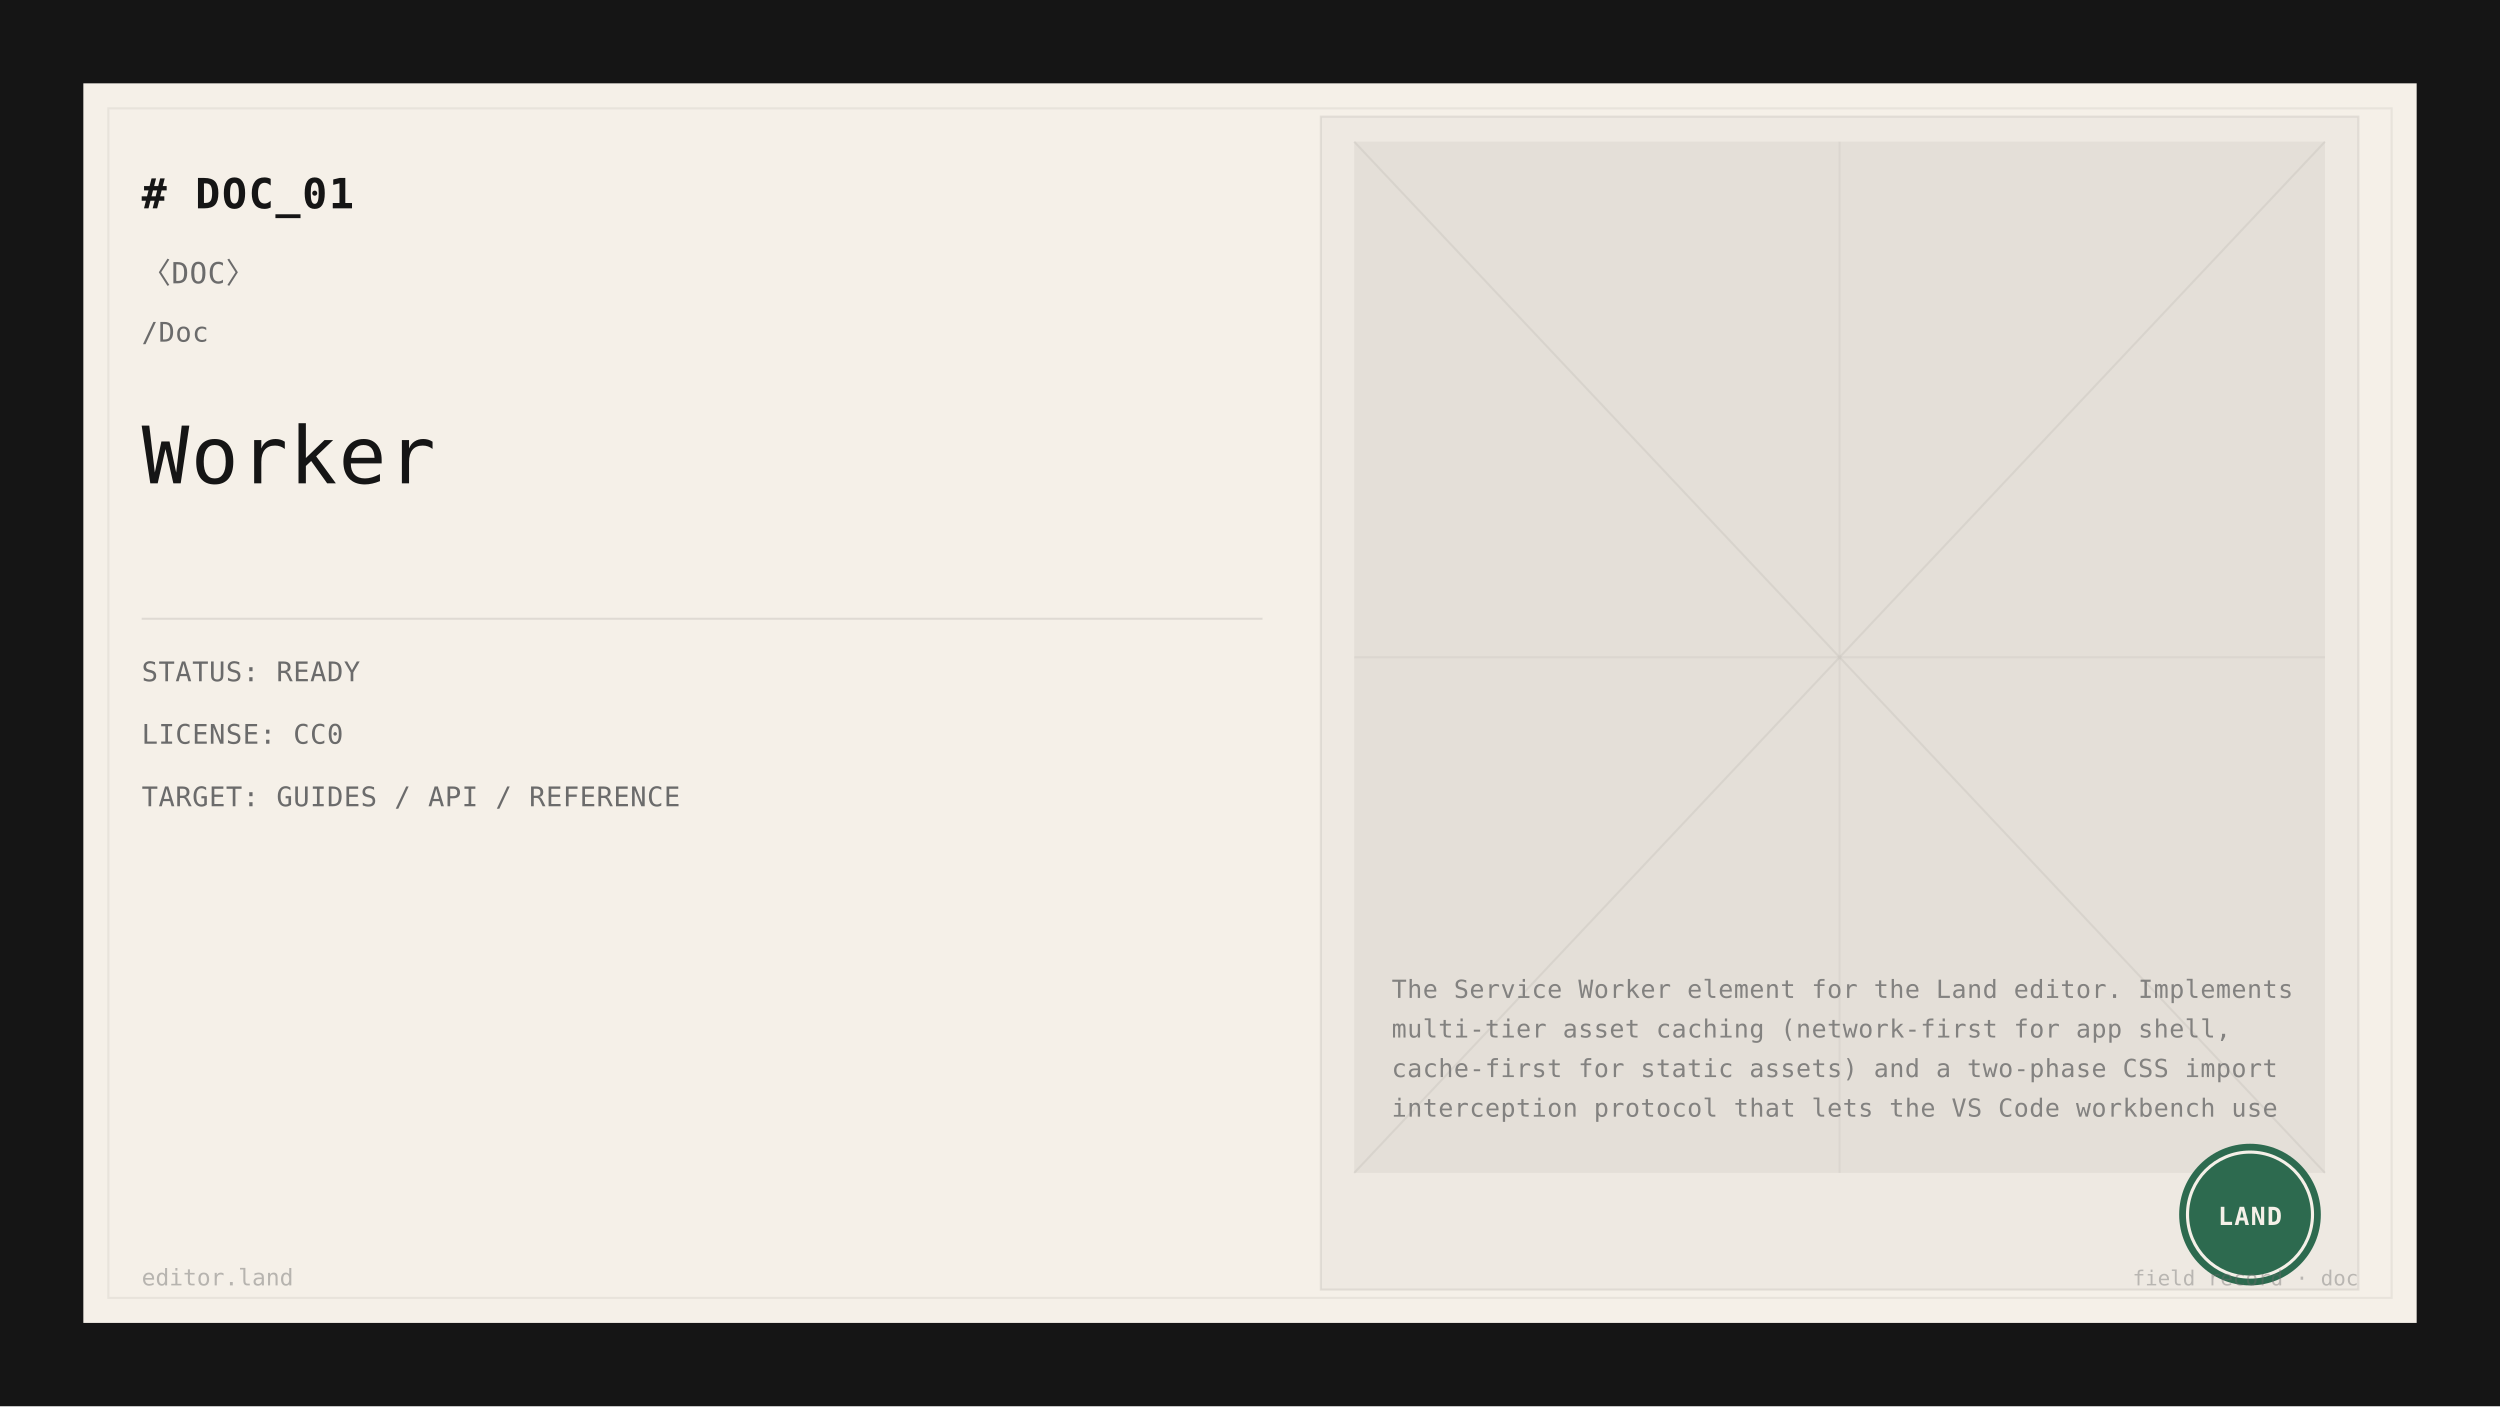
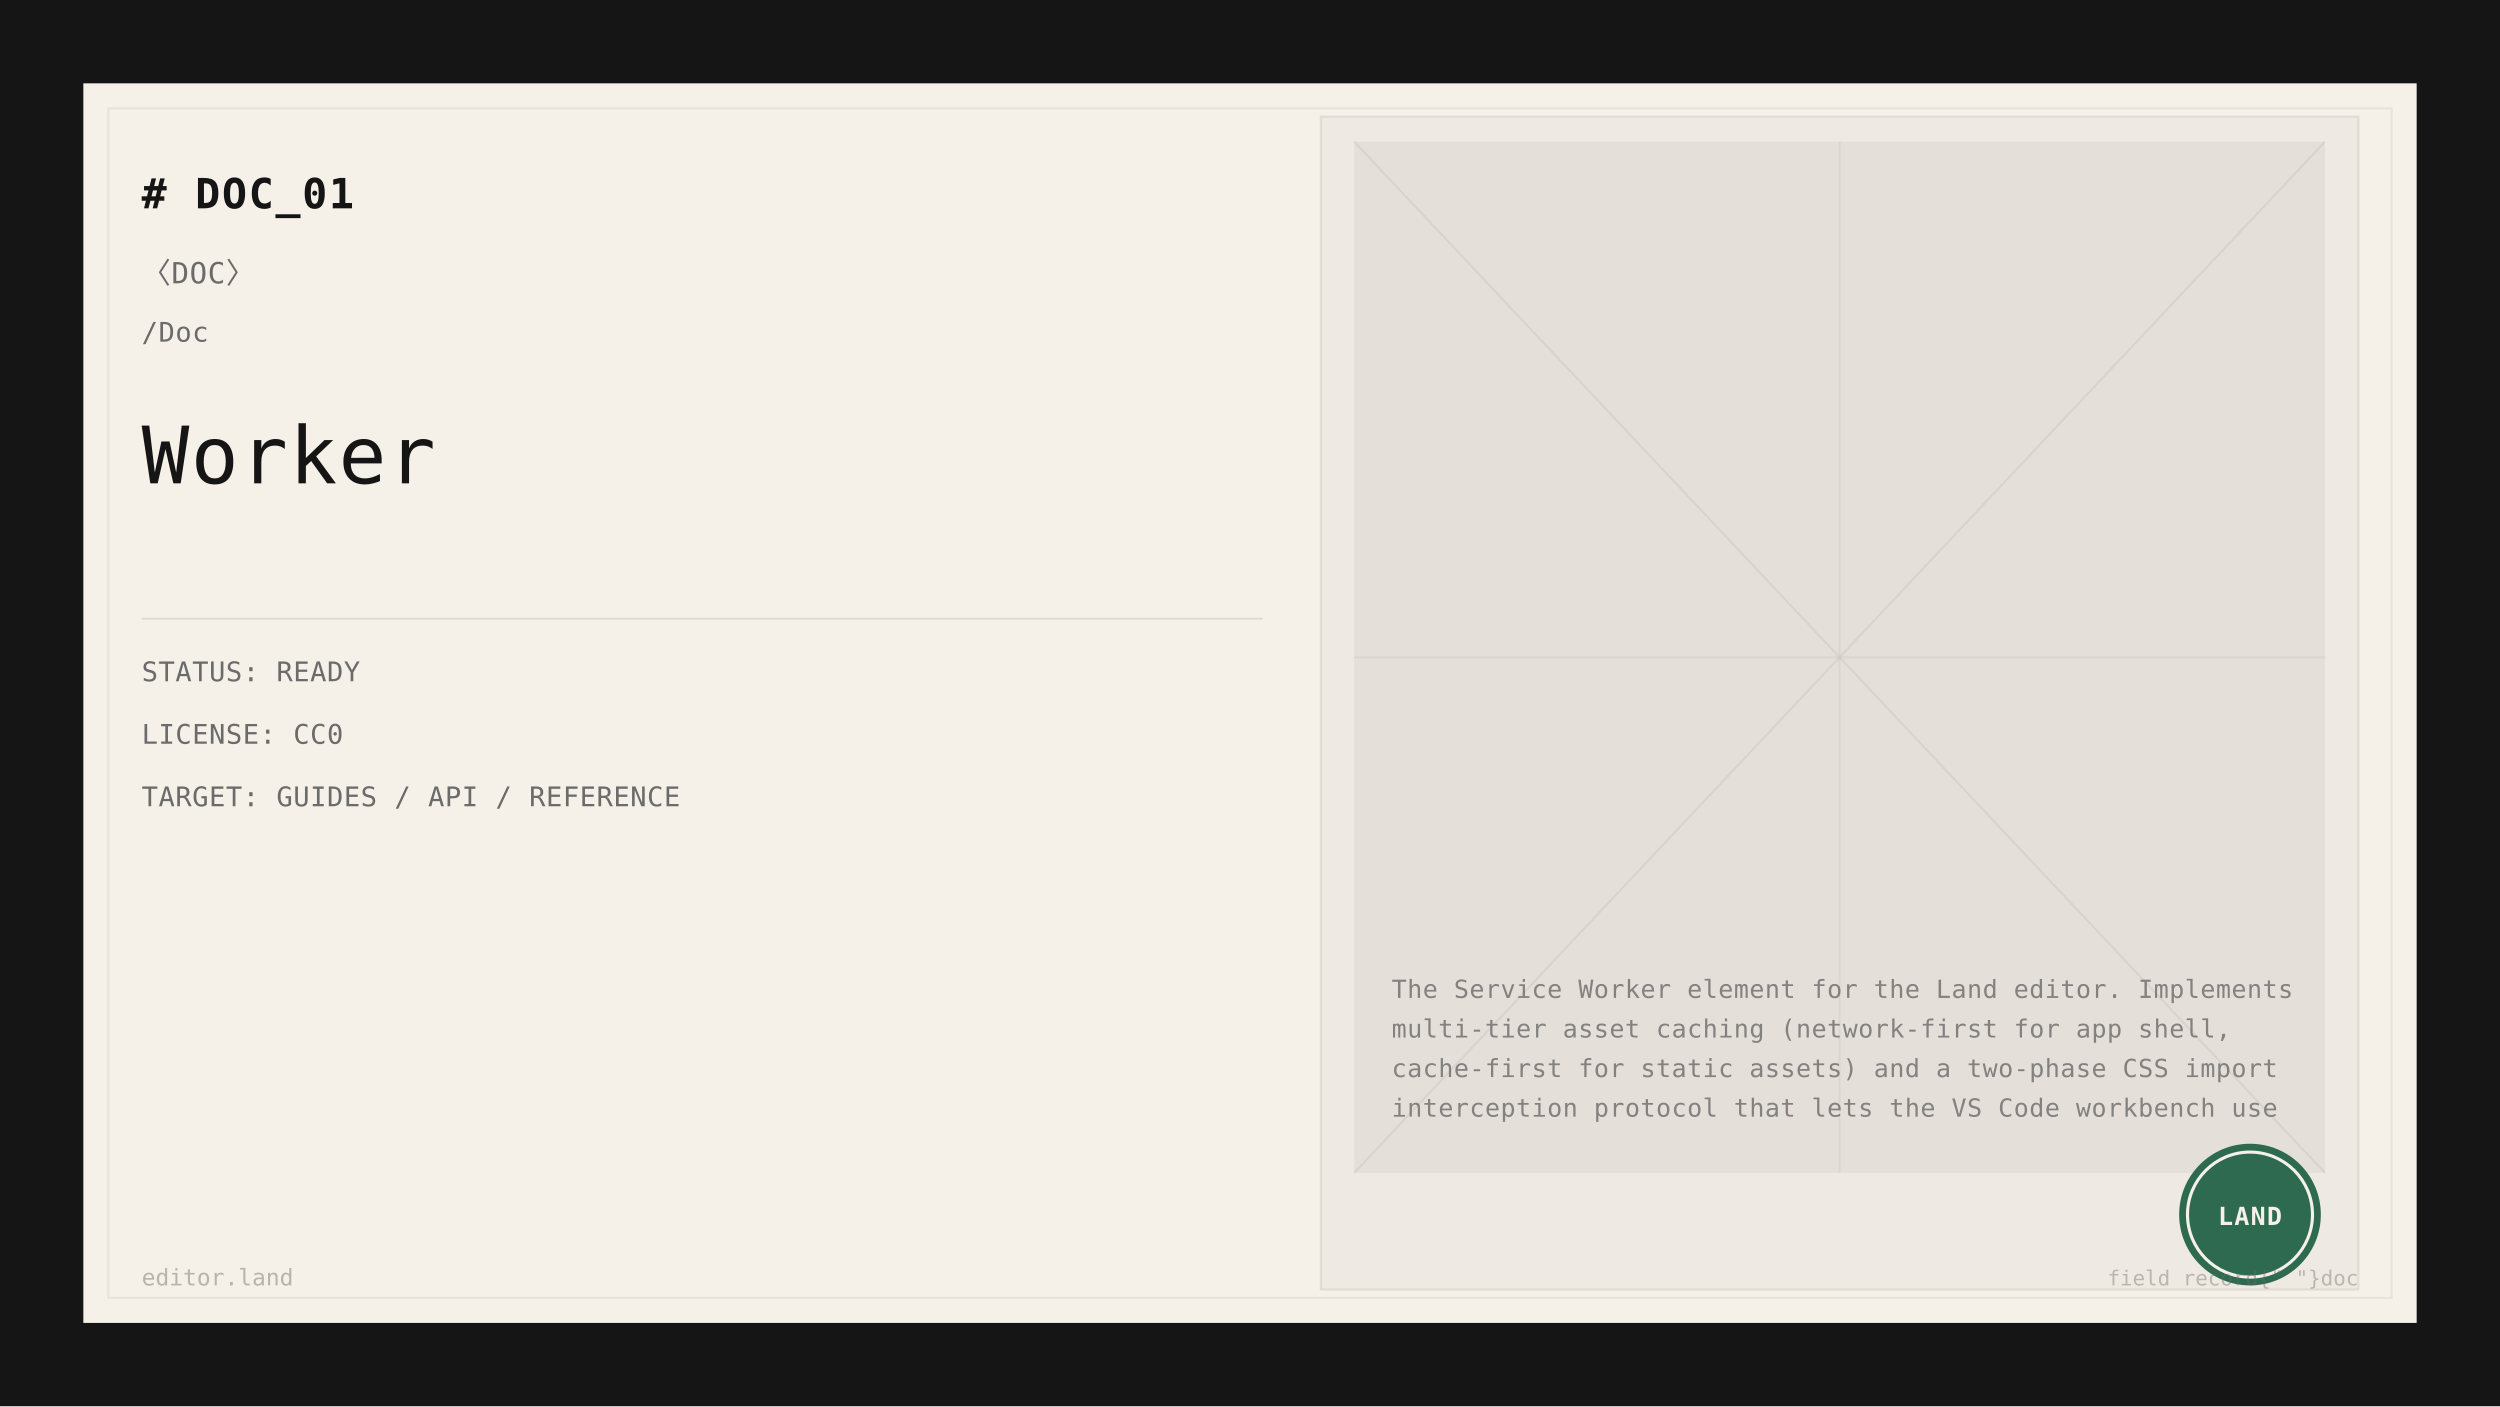
<svg xmlns="http://www.w3.org/2000/svg" width="1200" height="675" viewBox="0 0 1200 675">
  <path fill="#151515" d="M0 0h1200v675H0z" />
  <path fill="#f5f0e8" d="M40 40h1120v595H40z" />
  <path fill="none" stroke="#151515" stroke-opacity=".06" d="M52 52h1096v571H52z" />
  <text x="68" y="100" fill="#151515" font-family="'JetBrains Mono', 'SF Mono', 'Fira Code', monospace" font-size="20" font-weight="600" letter-spacing=".04em"># DOC_01</text>
  <text x="68" y="136" fill="#6b6b6b" font-family="'JetBrains Mono', 'SF Mono', 'Fira Code', monospace" font-size="14" font-weight="400" letter-spacing=".02em">〈DOC〉</text>
  <text x="68" y="164" fill="#6b6b6b" font-family="'JetBrains Mono', 'SF Mono', 'Fira Code', monospace" font-size="13" font-weight="400" letter-spacing=".02em">/Doc</text>
  <text x="68" y="232" fill="#151515" font-family="'JetBrains Mono', 'SF Mono', 'Fira Code', monospace" font-size="38" font-weight="500" letter-spacing=".02em">Worker</text>
  <path stroke="#151515" stroke-opacity=".1" d="M68 297h538" />
  <text x="68" y="327" fill="#6b6b6b" font-family="'JetBrains Mono', 'SF Mono', 'Fira Code', monospace" font-size="13" font-weight="400" letter-spacing=".02em">STATUS: READY</text>
  <text x="68" y="357" fill="#6b6b6b" font-family="'JetBrains Mono', 'SF Mono', 'Fira Code', monospace" font-size="13" font-weight="400" letter-spacing=".02em">LICENSE: CC0</text>
  <text x="68" y="387" fill="#6b6b6b" font-family="'JetBrains Mono', 'SF Mono', 'Fira Code', monospace" font-size="13" font-weight="400" letter-spacing=".02em">TARGET: GUIDES / API / REFERENCE</text>
  <path fill="#151515" fill-opacity=".03" d="M634 56h498v563H634z" />
  <path fill="none" stroke="#151515" stroke-opacity=".08" d="M634 56h498v563H634z" />
  <path fill="#151515" fill-opacity=".05" d="M650 68h466v495H650z" />
  <path stroke="#151515" stroke-opacity=".06" d="m650 68 466 495m0-495L650 563" />
  <path stroke="#151515" stroke-opacity=".04" d="M883 68v495M650 315.5h466" />
  <text x="668" y="479" fill="#6b6b6b" fill-opacity=".8" font-family="'JetBrains Mono', 'SF Mono', 'Fira Code', monospace" font-size="12" font-weight="400" letter-spacing=".02em">The Service Worker element for the Land editor. Implements</text>
  <text x="668" y="498" fill="#6b6b6b" fill-opacity=".8" font-family="'JetBrains Mono', 'SF Mono', 'Fira Code', monospace" font-size="12" font-weight="400" letter-spacing=".02em">multi-tier asset caching (network-first for app shell,</text>
  <text x="668" y="517" fill="#6b6b6b" fill-opacity=".8" font-family="'JetBrains Mono', 'SF Mono', 'Fira Code', monospace" font-size="12" font-weight="400" letter-spacing=".02em">cache-first for static assets) and a two-phase CSS import</text>
  <text x="668" y="536" fill="#6b6b6b" fill-opacity=".8" font-family="'JetBrains Mono', 'SF Mono', 'Fira Code', monospace" font-size="12" font-weight="400" letter-spacing=".02em">interception protocol that lets the VS Code workbench use</text>
  <circle cx="1080" cy="583" r="34" fill="#2d6a4f" />
  <circle cx="1080" cy="583" r="30" fill="none" stroke="#f5f0e8" stroke-width="1.5" />
  <text x="1080" y="588" fill="#f5f0e8" font-family="'JetBrains Mono', 'SF Mono', 'Fira Code', monospace" font-size="12" font-weight="600" letter-spacing=".05em" text-anchor="middle">LAND</text>
  <text x="68" y="617" fill="#6b6b6b" fill-opacity=".45" font-family="'JetBrains Mono', 'SF Mono', 'Fira Code', monospace" font-size="11" font-weight="400">editor.land</text>
-   <text x="1132" y="617" fill="#6b6b6b" fill-opacity=".4" font-family="'JetBrains Mono', 'SF Mono', 'Fira Code', monospace" font-size="10" font-weight="400" text-anchor="end">field record · doc</text>
+   <text x="1132" y="617" fill="#6b6b6b" fill-opacity=".4" font-family="'JetBrains Mono', 'SF Mono', 'Fira Code', monospace" font-size="10" font-weight="400" text-anchor="end">field record{" "}doc</text>
</svg>
